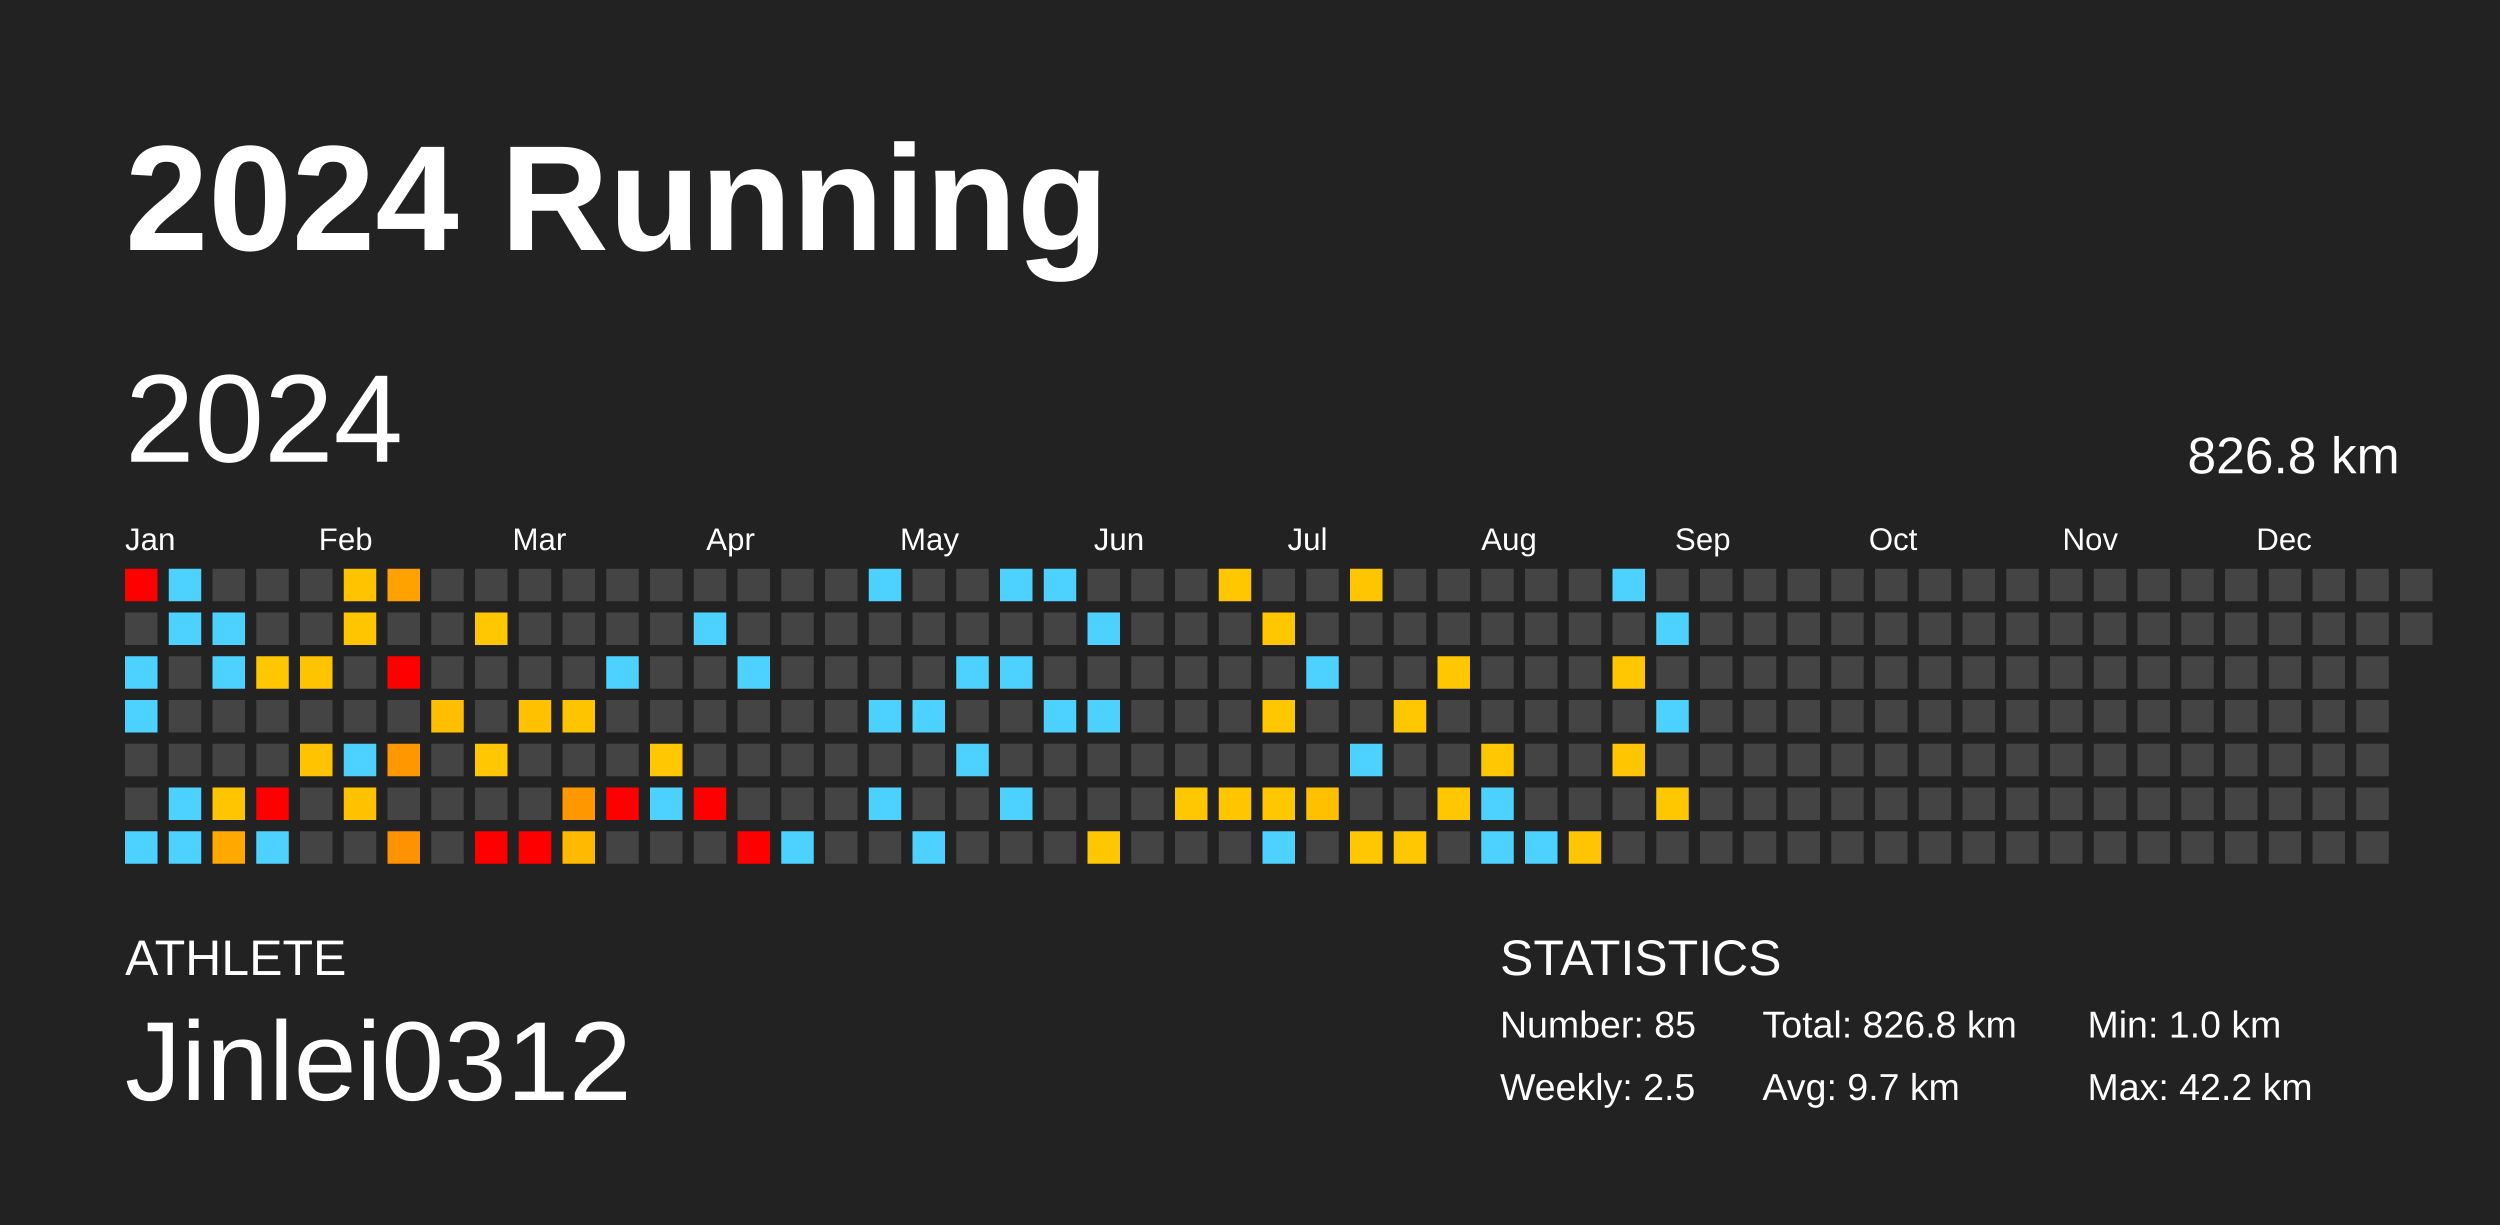
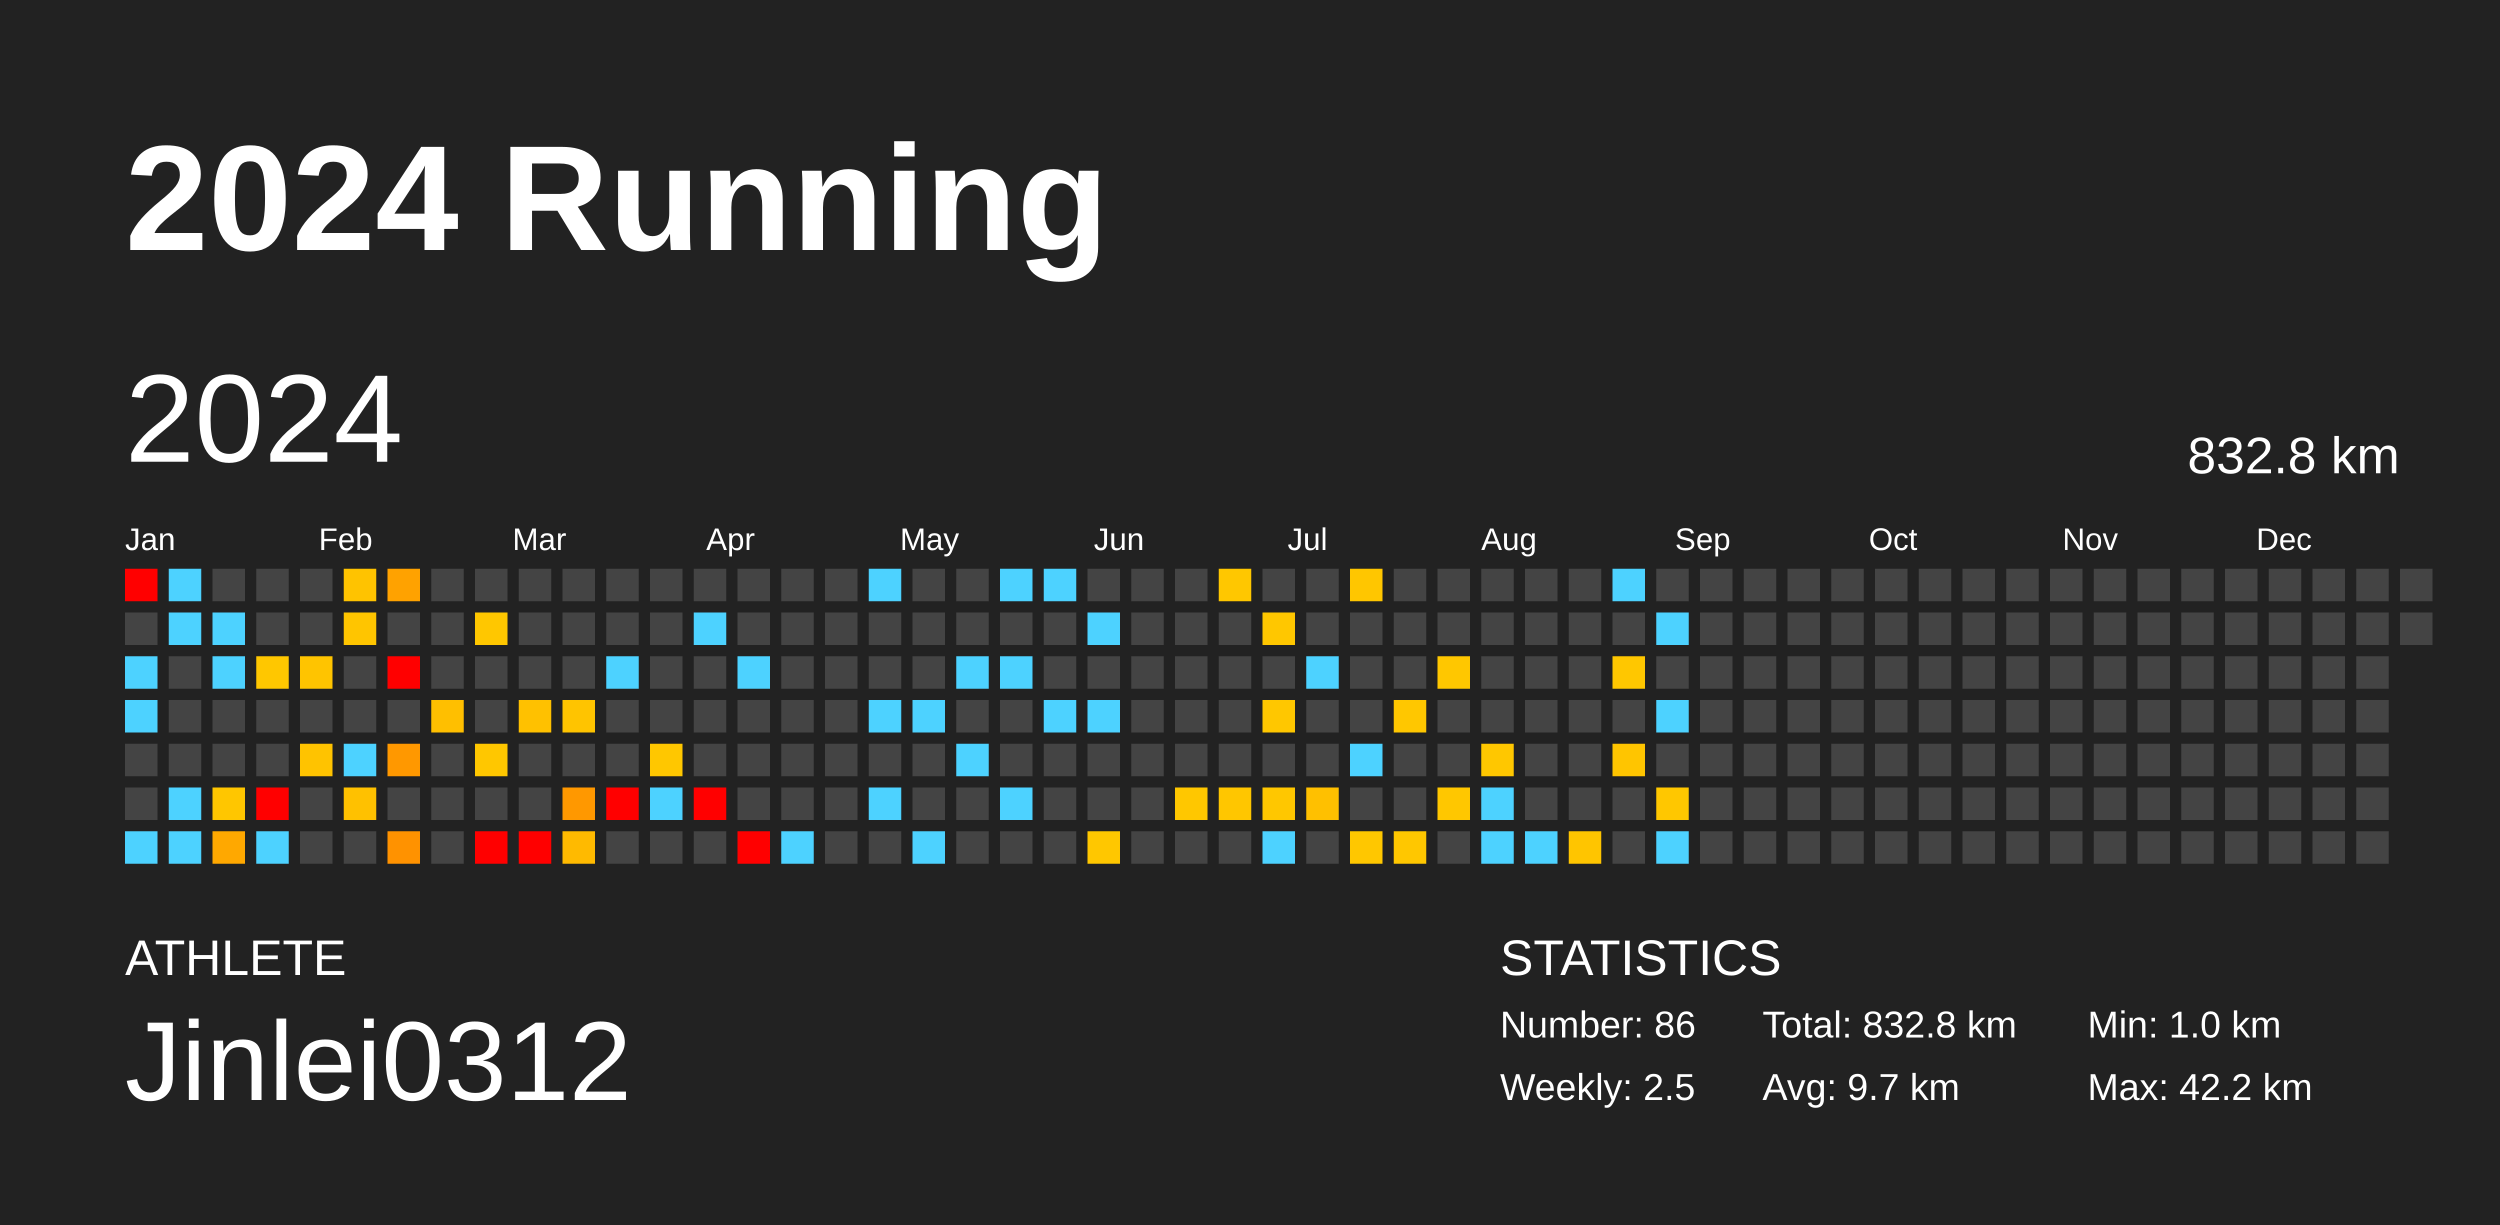
<svg xmlns="http://www.w3.org/2000/svg" baseProfile="full" height="98mm" version="1.1" viewBox="0,0,200,98" width="200mm">
  <defs />
  <rect fill="#222222" height="98" width="200" x="0" y="0" />
  <text fill="#FFFFFF" style="font-size:12px; font-family:Arial; font-weight:bold;" x="10" y="20">2024 Running</text>
  <text fill="#FFFFFF" style="font-size:4px; font-family:Arial" x="10" y="78">ATHLETE</text>
  <text fill="#FFFFFF" style="font-size:9px; font-family:Arial" x="10" y="88">Jinlei0312</text>
  <text fill="#FFFFFF" style="font-size:4px; font-family:Arial" x="120" y="78">STATISTICS</text>
-   <text fill="#FFFFFF" style="font-size:3px; font-family:Arial" x="120" y="83">Number: 85</text>
+   <text fill="#FFFFFF" style="font-size:3px; font-family:Arial" x="120" y="83">Number: 86</text>
  <text fill="#FFFFFF" style="font-size:3px; font-family:Arial" x="120" y="88">Weekly: 2.5</text>
-   <text fill="#FFFFFF" style="font-size:3px; font-family:Arial" x="141" y="83">Total: 826.8 km</text>
+   <text fill="#FFFFFF" style="font-size:3px; font-family:Arial" x="141" y="83">Total: 832.8 km</text>
  <text fill="#FFFFFF" style="font-size:3px; font-family:Arial" x="141" y="88">Avg: 9.7 km</text>
  <text fill="#FFFFFF" style="font-size:3px; font-family:Arial" x="167" y="83">Min: 1.0 km</text>
  <text fill="#FFFFFF" style="font-size:3px; font-family:Arial" x="167" y="88">Max: 42.2 km</text>
  <text dominant-baseline="hanging" fill="#FFFFFF" style="font-size:10.0px; font-family:Arial;" x="10" y="30">2024</text>
-   <text dominant-baseline="hanging" fill="#FFFFFF" style="font-size:4.125px; font-family:Arial;" x="175" y="35">826.8 km</text>
+   <text dominant-baseline="hanging" fill="#FFFFFF" style="font-size:4.125px; font-family:Arial;" x="175" y="35">832.8 km</text>
  <text fill="#FFFFFF" style="font-size:2.5px; font-family:Arial" x="10.0" y="44">Jan</text>
  <text fill="#FFFFFF" style="font-size:2.5px; font-family:Arial" x="25.5" y="44">Feb</text>
  <text fill="#FFFFFF" style="font-size:2.5px; font-family:Arial" x="41.0" y="44">Mar</text>
  <text fill="#FFFFFF" style="font-size:2.5px; font-family:Arial" x="56.5" y="44">Apr</text>
  <text fill="#FFFFFF" style="font-size:2.5px; font-family:Arial" x="72.0" y="44">May</text>
  <text fill="#FFFFFF" style="font-size:2.5px; font-family:Arial" x="87.5" y="44">Jun</text>
  <text fill="#FFFFFF" style="font-size:2.5px; font-family:Arial" x="103.0" y="44">Jul</text>
  <text fill="#FFFFFF" style="font-size:2.5px; font-family:Arial" x="118.5" y="44">Aug</text>
  <text fill="#FFFFFF" style="font-size:2.5px; font-family:Arial" x="134.0" y="44">Sep</text>
  <text fill="#FFFFFF" style="font-size:2.5px; font-family:Arial" x="149.5" y="44">Oct</text>
  <text fill="#FFFFFF" style="font-size:2.5px; font-family:Arial" x="165.0" y="44">Nov</text>
  <text fill="#FFFFFF" style="font-size:2.5px; font-family:Arial" x="180.5" y="44">Dec</text>
  <rect fill="red" height="2.6" width="2.6" x="10.0" y="45.5" />
  <rect fill="#444444" height="2.6" width="2.6" x="10.0" y="49.0" />
  <rect fill="#4dd2ff" height="2.6" width="2.6" x="10.0" y="52.5" />
  <rect fill="#4dd2ff" height="2.6" width="2.6" x="10.0" y="56.0" />
  <rect fill="#444444" height="2.6" width="2.6" x="10.0" y="59.5" />
  <rect fill="#444444" height="2.6" width="2.6" x="10.0" y="63.0" />
  <rect fill="#4dd2ff" height="2.6" width="2.6" x="10.0" y="66.5" />
  <rect fill="#4dd2ff" height="2.6" width="2.6" x="13.5" y="45.5" />
  <rect fill="#4dd2ff" height="2.6" width="2.6" x="13.5" y="49.0" />
  <rect fill="#444444" height="2.6" width="2.6" x="13.5" y="52.5" />
  <rect fill="#444444" height="2.6" width="2.6" x="13.5" y="56.0" />
  <rect fill="#444444" height="2.6" width="2.6" x="13.5" y="59.5" />
  <rect fill="#4dd2ff" height="2.6" width="2.6" x="13.5" y="63.0" />
  <rect fill="#4dd2ff" height="2.6" width="2.6" x="13.5" y="66.5" />
  <rect fill="#444444" height="2.6" width="2.6" x="17.0" y="45.5" />
  <rect fill="#4dd2ff" height="2.6" width="2.6" x="17.0" y="49.0" />
  <rect fill="#4dd2ff" height="2.6" width="2.6" x="17.0" y="52.5" />
  <rect fill="#444444" height="2.6" width="2.6" x="17.0" y="56.0" />
  <rect fill="#444444" height="2.6" width="2.6" x="17.0" y="59.5" />
  <rect fill="#ffc600" height="2.6" width="2.6" x="17.0" y="63.0" />
  <rect fill="#ffa800" height="2.6" width="2.6" x="17.0" y="66.5" />
  <rect fill="#444444" height="2.6" width="2.6" x="20.5" y="45.5" />
  <rect fill="#444444" height="2.6" width="2.6" x="20.5" y="49.0" />
  <rect fill="#ffc700" height="2.6" width="2.6" x="20.5" y="52.5" />
  <rect fill="#444444" height="2.6" width="2.6" x="20.5" y="56.0" />
  <rect fill="#444444" height="2.6" width="2.6" x="20.5" y="59.5" />
  <rect fill="red" height="2.6" width="2.6" x="20.5" y="63.0" />
  <rect fill="#4dd2ff" height="2.6" width="2.6" x="20.5" y="66.5" />
  <rect fill="#444444" height="2.6" width="2.6" x="24.0" y="45.5" />
  <rect fill="#444444" height="2.6" width="2.6" x="24.0" y="49.0" />
  <rect fill="#ffc400" height="2.6" width="2.6" x="24.0" y="52.5" />
  <rect fill="#444444" height="2.6" width="2.6" x="24.0" y="56.0" />
  <rect fill="#ffc300" height="2.6" width="2.6" x="24.0" y="59.5" />
  <rect fill="#444444" height="2.6" width="2.6" x="24.0" y="63.0" />
  <rect fill="#444444" height="2.6" width="2.6" x="24.0" y="66.5" />
  <rect fill="#ffc300" height="2.6" width="2.6" x="27.5" y="45.5" />
  <rect fill="#ffc500" height="2.6" width="2.6" x="27.5" y="49.0" />
  <rect fill="#444444" height="2.6" width="2.6" x="27.5" y="52.5" />
  <rect fill="#444444" height="2.6" width="2.6" x="27.5" y="56.0" />
  <rect fill="#4dd2ff" height="2.6" width="2.6" x="27.5" y="59.5" />
  <rect fill="#ffc100" height="2.6" width="2.6" x="27.5" y="63.0" />
  <rect fill="#444444" height="2.6" width="2.6" x="27.5" y="66.5" />
  <rect fill="#ffa200" height="2.6" width="2.6" x="31.0" y="45.5" />
  <rect fill="#444444" height="2.6" width="2.6" x="31.0" y="49.0" />
  <rect fill="red" height="2.6" width="2.6" x="31.0" y="52.5" />
  <rect fill="#444444" height="2.6" width="2.6" x="31.0" y="56.0" />
  <rect fill="#ff9800" height="2.6" width="2.6" x="31.0" y="59.5" />
  <rect fill="#444444" height="2.6" width="2.6" x="31.0" y="63.0" />
  <rect fill="#ff9200" height="2.6" width="2.6" x="31.0" y="66.5" />
  <rect fill="#444444" height="2.6" width="2.6" x="34.5" y="45.5" />
  <rect fill="#444444" height="2.6" width="2.6" x="34.5" y="49.0" />
  <rect fill="#444444" height="2.6" width="2.6" x="34.5" y="52.5" />
  <rect fill="#ffbf00" height="2.6" width="2.6" x="34.5" y="56.0" />
  <rect fill="#444444" height="2.6" width="2.6" x="34.5" y="59.5" />
  <rect fill="#444444" height="2.6" width="2.6" x="34.5" y="63.0" />
  <rect fill="#444444" height="2.6" width="2.6" x="34.5" y="66.5" />
  <rect fill="#444444" height="2.6" width="2.6" x="38.0" y="45.5" />
  <rect fill="#ffc700" height="2.6" width="2.6" x="38.0" y="49.0" />
  <rect fill="#444444" height="2.6" width="2.6" x="38.0" y="52.5" />
  <rect fill="#444444" height="2.6" width="2.6" x="38.0" y="56.0" />
  <rect fill="#ffc700" height="2.6" width="2.6" x="38.0" y="59.5" />
  <rect fill="#444444" height="2.6" width="2.6" x="38.0" y="63.0" />
  <rect fill="red" height="2.6" width="2.6" x="38.0" y="66.5" />
  <rect fill="#444444" height="2.6" width="2.6" x="41.5" y="45.5" />
  <rect fill="#444444" height="2.6" width="2.6" x="41.5" y="49.0" />
  <rect fill="#444444" height="2.6" width="2.6" x="41.5" y="52.5" />
  <rect fill="#ffc100" height="2.6" width="2.6" x="41.5" y="56.0" />
  <rect fill="#444444" height="2.6" width="2.6" x="41.5" y="59.5" />
  <rect fill="#444444" height="2.6" width="2.6" x="41.5" y="63.0" />
  <rect fill="red" height="2.6" width="2.6" x="41.5" y="66.5" />
  <rect fill="#444444" height="2.6" width="2.6" x="45.0" y="45.5" />
  <rect fill="#444444" height="2.6" width="2.6" x="45.0" y="49.0" />
  <rect fill="#444444" height="2.6" width="2.6" x="45.0" y="52.5" />
  <rect fill="#ffc400" height="2.6" width="2.6" x="45.0" y="56.0" />
  <rect fill="#444444" height="2.6" width="2.6" x="45.0" y="59.5" />
  <rect fill="#ff9800" height="2.6" width="2.6" x="45.0" y="63.0" />
  <rect fill="#ffba00" height="2.6" width="2.6" x="45.0" y="66.5" />
  <rect fill="#444444" height="2.6" width="2.6" x="48.5" y="45.5" />
  <rect fill="#444444" height="2.6" width="2.6" x="48.5" y="49.0" />
  <rect fill="#4dd2ff" height="2.6" width="2.6" x="48.5" y="52.5" />
  <rect fill="#444444" height="2.6" width="2.6" x="48.5" y="56.0" />
  <rect fill="#444444" height="2.6" width="2.6" x="48.5" y="59.5" />
  <rect fill="red" height="2.6" width="2.6" x="48.5" y="63.0" />
  <rect fill="#444444" height="2.6" width="2.6" x="48.5" y="66.5" />
  <rect fill="#444444" height="2.6" width="2.6" x="52.0" y="45.5" />
  <rect fill="#444444" height="2.6" width="2.6" x="52.0" y="49.0" />
  <rect fill="#444444" height="2.6" width="2.6" x="52.0" y="52.5" />
  <rect fill="#444444" height="2.6" width="2.6" x="52.0" y="56.0" />
  <rect fill="#ffc700" height="2.6" width="2.6" x="52.0" y="59.5" />
  <rect fill="#4dd2ff" height="2.6" width="2.6" x="52.0" y="63.0" />
  <rect fill="#444444" height="2.6" width="2.6" x="52.0" y="66.5" />
  <rect fill="#444444" height="2.6" width="2.6" x="55.5" y="45.5" />
  <rect fill="#4dd2ff" height="2.6" width="2.6" x="55.5" y="49.0" />
  <rect fill="#444444" height="2.6" width="2.6" x="55.5" y="52.5" />
  <rect fill="#444444" height="2.6" width="2.6" x="55.5" y="56.0" />
  <rect fill="#444444" height="2.6" width="2.6" x="55.5" y="59.5" />
  <rect fill="red" height="2.6" width="2.6" x="55.5" y="63.0" />
  <rect fill="#444444" height="2.6" width="2.6" x="55.5" y="66.5" />
  <rect fill="#444444" height="2.6" width="2.6" x="59.0" y="45.5" />
  <rect fill="#444444" height="2.6" width="2.6" x="59.0" y="49.0" />
  <rect fill="#4dd2ff" height="2.6" width="2.6" x="59.0" y="52.5" />
  <rect fill="#444444" height="2.6" width="2.6" x="59.0" y="56.0" />
  <rect fill="#444444" height="2.6" width="2.6" x="59.0" y="59.5" />
  <rect fill="#444444" height="2.6" width="2.6" x="59.0" y="63.0" />
  <rect fill="red" height="2.6" width="2.6" x="59.0" y="66.5" />
  <rect fill="#444444" height="2.6" width="2.6" x="62.5" y="45.5" />
  <rect fill="#444444" height="2.6" width="2.6" x="62.5" y="49.0" />
  <rect fill="#444444" height="2.6" width="2.6" x="62.5" y="52.5" />
  <rect fill="#444444" height="2.6" width="2.6" x="62.5" y="56.0" />
  <rect fill="#444444" height="2.6" width="2.6" x="62.5" y="59.5" />
  <rect fill="#444444" height="2.6" width="2.6" x="62.5" y="63.0" />
  <rect fill="#4dd2ff" height="2.6" width="2.6" x="62.5" y="66.5" />
  <rect fill="#444444" height="2.6" width="2.6" x="66.0" y="45.5" />
  <rect fill="#444444" height="2.6" width="2.6" x="66.0" y="49.0" />
  <rect fill="#444444" height="2.6" width="2.6" x="66.0" y="52.5" />
  <rect fill="#444444" height="2.6" width="2.6" x="66.0" y="56.0" />
  <rect fill="#444444" height="2.6" width="2.6" x="66.0" y="59.5" />
  <rect fill="#444444" height="2.6" width="2.6" x="66.0" y="63.0" />
  <rect fill="#444444" height="2.6" width="2.6" x="66.0" y="66.5" />
  <rect fill="#4dd2ff" height="2.6" width="2.6" x="69.5" y="45.5" />
  <rect fill="#444444" height="2.6" width="2.6" x="69.5" y="49.0" />
  <rect fill="#444444" height="2.6" width="2.6" x="69.5" y="52.5" />
  <rect fill="#4dd2ff" height="2.6" width="2.6" x="69.5" y="56.0" />
  <rect fill="#444444" height="2.6" width="2.6" x="69.5" y="59.5" />
  <rect fill="#4dd2ff" height="2.6" width="2.6" x="69.5" y="63.0" />
  <rect fill="#444444" height="2.6" width="2.6" x="69.5" y="66.5" />
  <rect fill="#444444" height="2.6" width="2.6" x="73.0" y="45.5" />
  <rect fill="#444444" height="2.6" width="2.6" x="73.0" y="49.0" />
  <rect fill="#444444" height="2.6" width="2.6" x="73.0" y="52.5" />
  <rect fill="#4dd2ff" height="2.6" width="2.6" x="73.0" y="56.0" />
  <rect fill="#444444" height="2.6" width="2.6" x="73.0" y="59.5" />
  <rect fill="#444444" height="2.6" width="2.6" x="73.0" y="63.0" />
  <rect fill="#4dd2ff" height="2.6" width="2.6" x="73.0" y="66.5" />
  <rect fill="#444444" height="2.6" width="2.6" x="76.5" y="45.5" />
  <rect fill="#444444" height="2.6" width="2.6" x="76.5" y="49.0" />
  <rect fill="#4dd2ff" height="2.6" width="2.6" x="76.5" y="52.5" />
  <rect fill="#444444" height="2.6" width="2.6" x="76.5" y="56.0" />
  <rect fill="#4dd2ff" height="2.6" width="2.6" x="76.5" y="59.5" />
  <rect fill="#444444" height="2.6" width="2.6" x="76.5" y="63.0" />
  <rect fill="#444444" height="2.6" width="2.6" x="76.5" y="66.5" />
  <rect fill="#4dd2ff" height="2.6" width="2.6" x="80.0" y="45.5" />
  <rect fill="#444444" height="2.6" width="2.6" x="80.0" y="49.0" />
  <rect fill="#4dd2ff" height="2.6" width="2.6" x="80.0" y="52.5" />
  <rect fill="#444444" height="2.6" width="2.6" x="80.0" y="56.0" />
  <rect fill="#444444" height="2.6" width="2.6" x="80.0" y="59.5" />
  <rect fill="#4dd2ff" height="2.6" width="2.6" x="80.0" y="63.0" />
  <rect fill="#444444" height="2.6" width="2.6" x="80.0" y="66.5" />
  <rect fill="#4dd2ff" height="2.6" width="2.6" x="83.5" y="45.5" />
  <rect fill="#444444" height="2.6" width="2.6" x="83.5" y="49.0" />
  <rect fill="#444444" height="2.6" width="2.6" x="83.5" y="52.5" />
  <rect fill="#4dd2ff" height="2.6" width="2.6" x="83.5" y="56.0" />
  <rect fill="#444444" height="2.6" width="2.6" x="83.5" y="59.5" />
  <rect fill="#444444" height="2.6" width="2.6" x="83.5" y="63.0" />
  <rect fill="#444444" height="2.6" width="2.6" x="83.5" y="66.5" />
  <rect fill="#444444" height="2.6" width="2.6" x="87.0" y="45.5" />
  <rect fill="#4dd2ff" height="2.6" width="2.6" x="87.0" y="49.0" />
  <rect fill="#444444" height="2.6" width="2.6" x="87.0" y="52.5" />
  <rect fill="#4dd2ff" height="2.6" width="2.6" x="87.0" y="56.0" />
  <rect fill="#444444" height="2.6" width="2.6" x="87.0" y="59.5" />
  <rect fill="#444444" height="2.6" width="2.6" x="87.0" y="63.0" />
  <rect fill="#ffc700" height="2.6" width="2.6" x="87.0" y="66.5" />
  <rect fill="#444444" height="2.6" width="2.6" x="90.5" y="45.5" />
  <rect fill="#444444" height="2.6" width="2.6" x="90.5" y="49.0" />
  <rect fill="#444444" height="2.6" width="2.6" x="90.5" y="52.5" />
  <rect fill="#444444" height="2.6" width="2.6" x="90.5" y="56.0" />
  <rect fill="#444444" height="2.6" width="2.6" x="90.5" y="59.5" />
  <rect fill="#444444" height="2.6" width="2.6" x="90.5" y="63.0" />
  <rect fill="#444444" height="2.6" width="2.6" x="90.5" y="66.5" />
  <rect fill="#444444" height="2.6" width="2.6" x="94.0" y="45.5" />
  <rect fill="#444444" height="2.6" width="2.6" x="94.0" y="49.0" />
  <rect fill="#444444" height="2.6" width="2.6" x="94.0" y="52.5" />
  <rect fill="#444444" height="2.6" width="2.6" x="94.0" y="56.0" />
  <rect fill="#444444" height="2.6" width="2.6" x="94.0" y="59.5" />
  <rect fill="#ffc700" height="2.6" width="2.6" x="94.0" y="63.0" />
  <rect fill="#444444" height="2.6" width="2.6" x="94.0" y="66.5" />
  <rect fill="#ffc700" height="2.6" width="2.6" x="97.5" y="45.5" />
  <rect fill="#444444" height="2.6" width="2.6" x="97.5" y="49.0" />
  <rect fill="#444444" height="2.6" width="2.6" x="97.5" y="52.5" />
  <rect fill="#444444" height="2.6" width="2.6" x="97.5" y="56.0" />
  <rect fill="#444444" height="2.6" width="2.6" x="97.5" y="59.5" />
  <rect fill="#ffc600" height="2.6" width="2.6" x="97.5" y="63.0" />
  <rect fill="#444444" height="2.6" width="2.6" x="97.5" y="66.5" />
  <rect fill="#444444" height="2.6" width="2.6" x="101.0" y="45.5" />
  <rect fill="#ffc700" height="2.6" width="2.6" x="101.0" y="49.0" />
  <rect fill="#444444" height="2.6" width="2.6" x="101.0" y="52.5" />
  <rect fill="#ffc700" height="2.6" width="2.6" x="101.0" y="56.0" />
  <rect fill="#444444" height="2.6" width="2.6" x="101.0" y="59.5" />
  <rect fill="#ffc700" height="2.6" width="2.6" x="101.0" y="63.0" />
  <rect fill="#4dd2ff" height="2.6" width="2.6" x="101.0" y="66.5" />
  <rect fill="#444444" height="2.6" width="2.6" x="104.5" y="45.5" />
  <rect fill="#444444" height="2.6" width="2.6" x="104.5" y="49.0" />
  <rect fill="#4dd2ff" height="2.6" width="2.6" x="104.5" y="52.5" />
  <rect fill="#444444" height="2.6" width="2.6" x="104.5" y="56.0" />
  <rect fill="#444444" height="2.6" width="2.6" x="104.5" y="59.5" />
  <rect fill="#ffc000" height="2.6" width="2.6" x="104.5" y="63.0" />
  <rect fill="#444444" height="2.6" width="2.6" x="104.5" y="66.5" />
  <rect fill="#ffc600" height="2.6" width="2.6" x="108.0" y="45.5" />
  <rect fill="#444444" height="2.6" width="2.6" x="108.0" y="49.0" />
  <rect fill="#444444" height="2.6" width="2.6" x="108.0" y="52.5" />
  <rect fill="#444444" height="2.6" width="2.6" x="108.0" y="56.0" />
  <rect fill="#4dd2ff" height="2.6" width="2.6" x="108.0" y="59.5" />
  <rect fill="#444444" height="2.6" width="2.6" x="108.0" y="63.0" />
  <rect fill="#ffc700" height="2.6" width="2.6" x="108.0" y="66.5" />
  <rect fill="#444444" height="2.6" width="2.6" x="111.5" y="45.5" />
  <rect fill="#444444" height="2.6" width="2.6" x="111.5" y="49.0" />
  <rect fill="#444444" height="2.6" width="2.6" x="111.5" y="52.5" />
  <rect fill="#ffc700" height="2.6" width="2.6" x="111.5" y="56.0" />
  <rect fill="#444444" height="2.6" width="2.6" x="111.5" y="59.5" />
  <rect fill="#444444" height="2.6" width="2.6" x="111.5" y="63.0" />
  <rect fill="#ffc700" height="2.6" width="2.6" x="111.5" y="66.5" />
  <rect fill="#444444" height="2.6" width="2.6" x="115.0" y="45.5" />
  <rect fill="#444444" height="2.6" width="2.6" x="115.0" y="49.0" />
  <rect fill="#ffc700" height="2.6" width="2.6" x="115.0" y="52.5" />
  <rect fill="#444444" height="2.6" width="2.6" x="115.0" y="56.0" />
  <rect fill="#444444" height="2.6" width="2.6" x="115.0" y="59.5" />
  <rect fill="#ffc700" height="2.6" width="2.6" x="115.0" y="63.0" />
  <rect fill="#444444" height="2.6" width="2.6" x="115.0" y="66.5" />
  <rect fill="#444444" height="2.6" width="2.6" x="118.5" y="45.5" />
  <rect fill="#444444" height="2.6" width="2.6" x="118.5" y="49.0" />
  <rect fill="#444444" height="2.6" width="2.6" x="118.5" y="52.5" />
  <rect fill="#444444" height="2.6" width="2.6" x="118.5" y="56.0" />
  <rect fill="#ffc700" height="2.6" width="2.6" x="118.5" y="59.5" />
  <rect fill="#4dd2ff" height="2.6" width="2.6" x="118.5" y="63.0" />
  <rect fill="#4dd2ff" height="2.6" width="2.6" x="118.5" y="66.5" />
  <rect fill="#444444" height="2.6" width="2.6" x="122.0" y="45.5" />
  <rect fill="#444444" height="2.6" width="2.6" x="122.0" y="49.0" />
  <rect fill="#444444" height="2.6" width="2.6" x="122.0" y="52.5" />
  <rect fill="#444444" height="2.6" width="2.6" x="122.0" y="56.0" />
  <rect fill="#444444" height="2.6" width="2.6" x="122.0" y="59.5" />
  <rect fill="#444444" height="2.6" width="2.6" x="122.0" y="63.0" />
  <rect fill="#4dd2ff" height="2.6" width="2.6" x="122.0" y="66.5" />
  <rect fill="#444444" height="2.6" width="2.6" x="125.5" y="45.5" />
  <rect fill="#444444" height="2.6" width="2.6" x="125.5" y="49.0" />
  <rect fill="#444444" height="2.6" width="2.6" x="125.5" y="52.5" />
  <rect fill="#444444" height="2.6" width="2.6" x="125.5" y="56.0" />
  <rect fill="#444444" height="2.6" width="2.6" x="125.5" y="59.5" />
  <rect fill="#444444" height="2.6" width="2.6" x="125.5" y="63.0" />
  <rect fill="#ffc500" height="2.6" width="2.6" x="125.5" y="66.5" />
  <rect fill="#4dd2ff" height="2.6" width="2.6" x="129.0" y="45.5" />
  <rect fill="#444444" height="2.6" width="2.6" x="129.0" y="49.0" />
  <rect fill="#ffc700" height="2.6" width="2.6" x="129.0" y="52.5" />
  <rect fill="#444444" height="2.6" width="2.6" x="129.0" y="56.0" />
  <rect fill="#ffc500" height="2.6" width="2.6" x="129.0" y="59.5" />
  <rect fill="#444444" height="2.6" width="2.6" x="129.0" y="63.0" />
  <rect fill="#444444" height="2.6" width="2.6" x="129.0" y="66.5" />
  <rect fill="#444444" height="2.6" width="2.6" x="132.5" y="45.5" />
  <rect fill="#4dd2ff" height="2.6" width="2.6" x="132.5" y="49.0" />
  <rect fill="#444444" height="2.6" width="2.6" x="132.5" y="52.5" />
  <rect fill="#4dd2ff" height="2.6" width="2.6" x="132.5" y="56.0" />
  <rect fill="#444444" height="2.6" width="2.6" x="132.5" y="59.5" />
  <rect fill="#ffc700" height="2.6" width="2.6" x="132.5" y="63.0" />
-   <rect fill="#444444" height="2.6" width="2.6" x="132.5" y="66.5" />
+   <rect fill="#4dd2ff" height="2.6" width="2.6" x="132.5" y="66.5" />
  <rect fill="#444444" height="2.6" width="2.6" x="136.0" y="45.5" />
  <rect fill="#444444" height="2.6" width="2.6" x="136.0" y="49.0" />
  <rect fill="#444444" height="2.6" width="2.6" x="136.0" y="52.5" />
  <rect fill="#444444" height="2.6" width="2.6" x="136.0" y="56.0" />
  <rect fill="#444444" height="2.6" width="2.6" x="136.0" y="59.5" />
  <rect fill="#444444" height="2.6" width="2.6" x="136.0" y="63.0" />
  <rect fill="#444444" height="2.6" width="2.6" x="136.0" y="66.5" />
  <rect fill="#444444" height="2.6" width="2.6" x="139.5" y="45.5" />
  <rect fill="#444444" height="2.6" width="2.6" x="139.5" y="49.0" />
  <rect fill="#444444" height="2.6" width="2.6" x="139.5" y="52.5" />
  <rect fill="#444444" height="2.6" width="2.6" x="139.5" y="56.0" />
  <rect fill="#444444" height="2.6" width="2.6" x="139.5" y="59.5" />
  <rect fill="#444444" height="2.6" width="2.6" x="139.5" y="63.0" />
  <rect fill="#444444" height="2.6" width="2.6" x="139.5" y="66.5" />
  <rect fill="#444444" height="2.6" width="2.6" x="143.0" y="45.5" />
  <rect fill="#444444" height="2.6" width="2.6" x="143.0" y="49.0" />
  <rect fill="#444444" height="2.6" width="2.6" x="143.0" y="52.5" />
  <rect fill="#444444" height="2.6" width="2.6" x="143.0" y="56.0" />
  <rect fill="#444444" height="2.6" width="2.6" x="143.0" y="59.5" />
  <rect fill="#444444" height="2.6" width="2.6" x="143.0" y="63.0" />
  <rect fill="#444444" height="2.6" width="2.6" x="143.0" y="66.5" />
  <rect fill="#444444" height="2.6" width="2.6" x="146.5" y="45.5" />
  <rect fill="#444444" height="2.6" width="2.6" x="146.5" y="49.0" />
  <rect fill="#444444" height="2.6" width="2.6" x="146.5" y="52.5" />
  <rect fill="#444444" height="2.6" width="2.6" x="146.5" y="56.0" />
  <rect fill="#444444" height="2.6" width="2.6" x="146.5" y="59.5" />
  <rect fill="#444444" height="2.6" width="2.6" x="146.5" y="63.0" />
  <rect fill="#444444" height="2.6" width="2.6" x="146.5" y="66.5" />
  <rect fill="#444444" height="2.6" width="2.6" x="150.0" y="45.5" />
  <rect fill="#444444" height="2.6" width="2.6" x="150.0" y="49.0" />
  <rect fill="#444444" height="2.6" width="2.6" x="150.0" y="52.5" />
  <rect fill="#444444" height="2.6" width="2.6" x="150.0" y="56.0" />
  <rect fill="#444444" height="2.6" width="2.6" x="150.0" y="59.5" />
  <rect fill="#444444" height="2.6" width="2.6" x="150.0" y="63.0" />
  <rect fill="#444444" height="2.6" width="2.6" x="150.0" y="66.5" />
  <rect fill="#444444" height="2.6" width="2.6" x="153.5" y="45.5" />
  <rect fill="#444444" height="2.6" width="2.6" x="153.5" y="49.0" />
  <rect fill="#444444" height="2.6" width="2.6" x="153.5" y="52.5" />
  <rect fill="#444444" height="2.6" width="2.6" x="153.5" y="56.0" />
  <rect fill="#444444" height="2.6" width="2.6" x="153.5" y="59.5" />
  <rect fill="#444444" height="2.6" width="2.6" x="153.5" y="63.0" />
  <rect fill="#444444" height="2.6" width="2.6" x="153.5" y="66.5" />
  <rect fill="#444444" height="2.6" width="2.6" x="157.0" y="45.5" />
  <rect fill="#444444" height="2.6" width="2.6" x="157.0" y="49.0" />
  <rect fill="#444444" height="2.6" width="2.6" x="157.0" y="52.5" />
  <rect fill="#444444" height="2.6" width="2.6" x="157.0" y="56.0" />
  <rect fill="#444444" height="2.6" width="2.6" x="157.0" y="59.5" />
  <rect fill="#444444" height="2.6" width="2.6" x="157.0" y="63.0" />
  <rect fill="#444444" height="2.6" width="2.6" x="157.0" y="66.5" />
  <rect fill="#444444" height="2.6" width="2.6" x="160.5" y="45.5" />
  <rect fill="#444444" height="2.6" width="2.6" x="160.5" y="49.0" />
  <rect fill="#444444" height="2.6" width="2.6" x="160.5" y="52.5" />
  <rect fill="#444444" height="2.6" width="2.6" x="160.5" y="56.0" />
  <rect fill="#444444" height="2.6" width="2.6" x="160.5" y="59.5" />
  <rect fill="#444444" height="2.6" width="2.6" x="160.5" y="63.0" />
  <rect fill="#444444" height="2.6" width="2.6" x="160.5" y="66.5" />
  <rect fill="#444444" height="2.6" width="2.6" x="164.0" y="45.5" />
  <rect fill="#444444" height="2.6" width="2.6" x="164.0" y="49.0" />
  <rect fill="#444444" height="2.6" width="2.6" x="164.0" y="52.5" />
  <rect fill="#444444" height="2.6" width="2.6" x="164.0" y="56.0" />
  <rect fill="#444444" height="2.6" width="2.6" x="164.0" y="59.5" />
  <rect fill="#444444" height="2.6" width="2.6" x="164.0" y="63.0" />
  <rect fill="#444444" height="2.6" width="2.6" x="164.0" y="66.5" />
  <rect fill="#444444" height="2.6" width="2.6" x="167.5" y="45.5" />
  <rect fill="#444444" height="2.6" width="2.6" x="167.5" y="49.0" />
  <rect fill="#444444" height="2.6" width="2.6" x="167.5" y="52.5" />
  <rect fill="#444444" height="2.6" width="2.6" x="167.5" y="56.0" />
  <rect fill="#444444" height="2.6" width="2.6" x="167.5" y="59.5" />
  <rect fill="#444444" height="2.6" width="2.6" x="167.5" y="63.0" />
  <rect fill="#444444" height="2.6" width="2.6" x="167.5" y="66.5" />
  <rect fill="#444444" height="2.6" width="2.6" x="171.0" y="45.5" />
  <rect fill="#444444" height="2.6" width="2.6" x="171.0" y="49.0" />
  <rect fill="#444444" height="2.6" width="2.6" x="171.0" y="52.5" />
  <rect fill="#444444" height="2.6" width="2.6" x="171.0" y="56.0" />
  <rect fill="#444444" height="2.6" width="2.6" x="171.0" y="59.5" />
  <rect fill="#444444" height="2.6" width="2.6" x="171.0" y="63.0" />
  <rect fill="#444444" height="2.6" width="2.6" x="171.0" y="66.5" />
  <rect fill="#444444" height="2.6" width="2.6" x="174.5" y="45.5" />
  <rect fill="#444444" height="2.6" width="2.6" x="174.5" y="49.0" />
  <rect fill="#444444" height="2.6" width="2.6" x="174.5" y="52.5" />
  <rect fill="#444444" height="2.6" width="2.6" x="174.5" y="56.0" />
  <rect fill="#444444" height="2.6" width="2.6" x="174.5" y="59.5" />
  <rect fill="#444444" height="2.6" width="2.6" x="174.5" y="63.0" />
  <rect fill="#444444" height="2.6" width="2.6" x="174.5" y="66.5" />
  <rect fill="#444444" height="2.6" width="2.6" x="178.0" y="45.5" />
  <rect fill="#444444" height="2.6" width="2.6" x="178.0" y="49.0" />
  <rect fill="#444444" height="2.6" width="2.6" x="178.0" y="52.5" />
  <rect fill="#444444" height="2.6" width="2.6" x="178.0" y="56.0" />
  <rect fill="#444444" height="2.6" width="2.6" x="178.0" y="59.5" />
  <rect fill="#444444" height="2.6" width="2.6" x="178.0" y="63.0" />
  <rect fill="#444444" height="2.6" width="2.6" x="178.0" y="66.5" />
  <rect fill="#444444" height="2.6" width="2.6" x="181.5" y="45.5" />
  <rect fill="#444444" height="2.6" width="2.6" x="181.5" y="49.0" />
  <rect fill="#444444" height="2.6" width="2.6" x="181.5" y="52.5" />
  <rect fill="#444444" height="2.6" width="2.6" x="181.5" y="56.0" />
  <rect fill="#444444" height="2.6" width="2.6" x="181.5" y="59.5" />
  <rect fill="#444444" height="2.6" width="2.6" x="181.5" y="63.0" />
  <rect fill="#444444" height="2.6" width="2.6" x="181.5" y="66.5" />
  <rect fill="#444444" height="2.6" width="2.6" x="185.0" y="45.5" />
  <rect fill="#444444" height="2.6" width="2.6" x="185.0" y="49.0" />
  <rect fill="#444444" height="2.6" width="2.6" x="185.0" y="52.5" />
  <rect fill="#444444" height="2.6" width="2.6" x="185.0" y="56.0" />
  <rect fill="#444444" height="2.6" width="2.6" x="185.0" y="59.5" />
  <rect fill="#444444" height="2.6" width="2.6" x="185.0" y="63.0" />
  <rect fill="#444444" height="2.6" width="2.6" x="185.0" y="66.5" />
  <rect fill="#444444" height="2.6" width="2.6" x="188.5" y="45.5" />
  <rect fill="#444444" height="2.6" width="2.6" x="188.5" y="49.0" />
  <rect fill="#444444" height="2.6" width="2.6" x="188.5" y="52.5" />
  <rect fill="#444444" height="2.6" width="2.6" x="188.5" y="56.0" />
  <rect fill="#444444" height="2.6" width="2.6" x="188.5" y="59.5" />
  <rect fill="#444444" height="2.6" width="2.6" x="188.5" y="63.0" />
  <rect fill="#444444" height="2.6" width="2.6" x="188.5" y="66.5" />
  <rect fill="#444444" height="2.6" width="2.6" x="192.0" y="45.5" />
  <rect fill="#444444" height="2.6" width="2.6" x="192.0" y="49.0" />
</svg>
